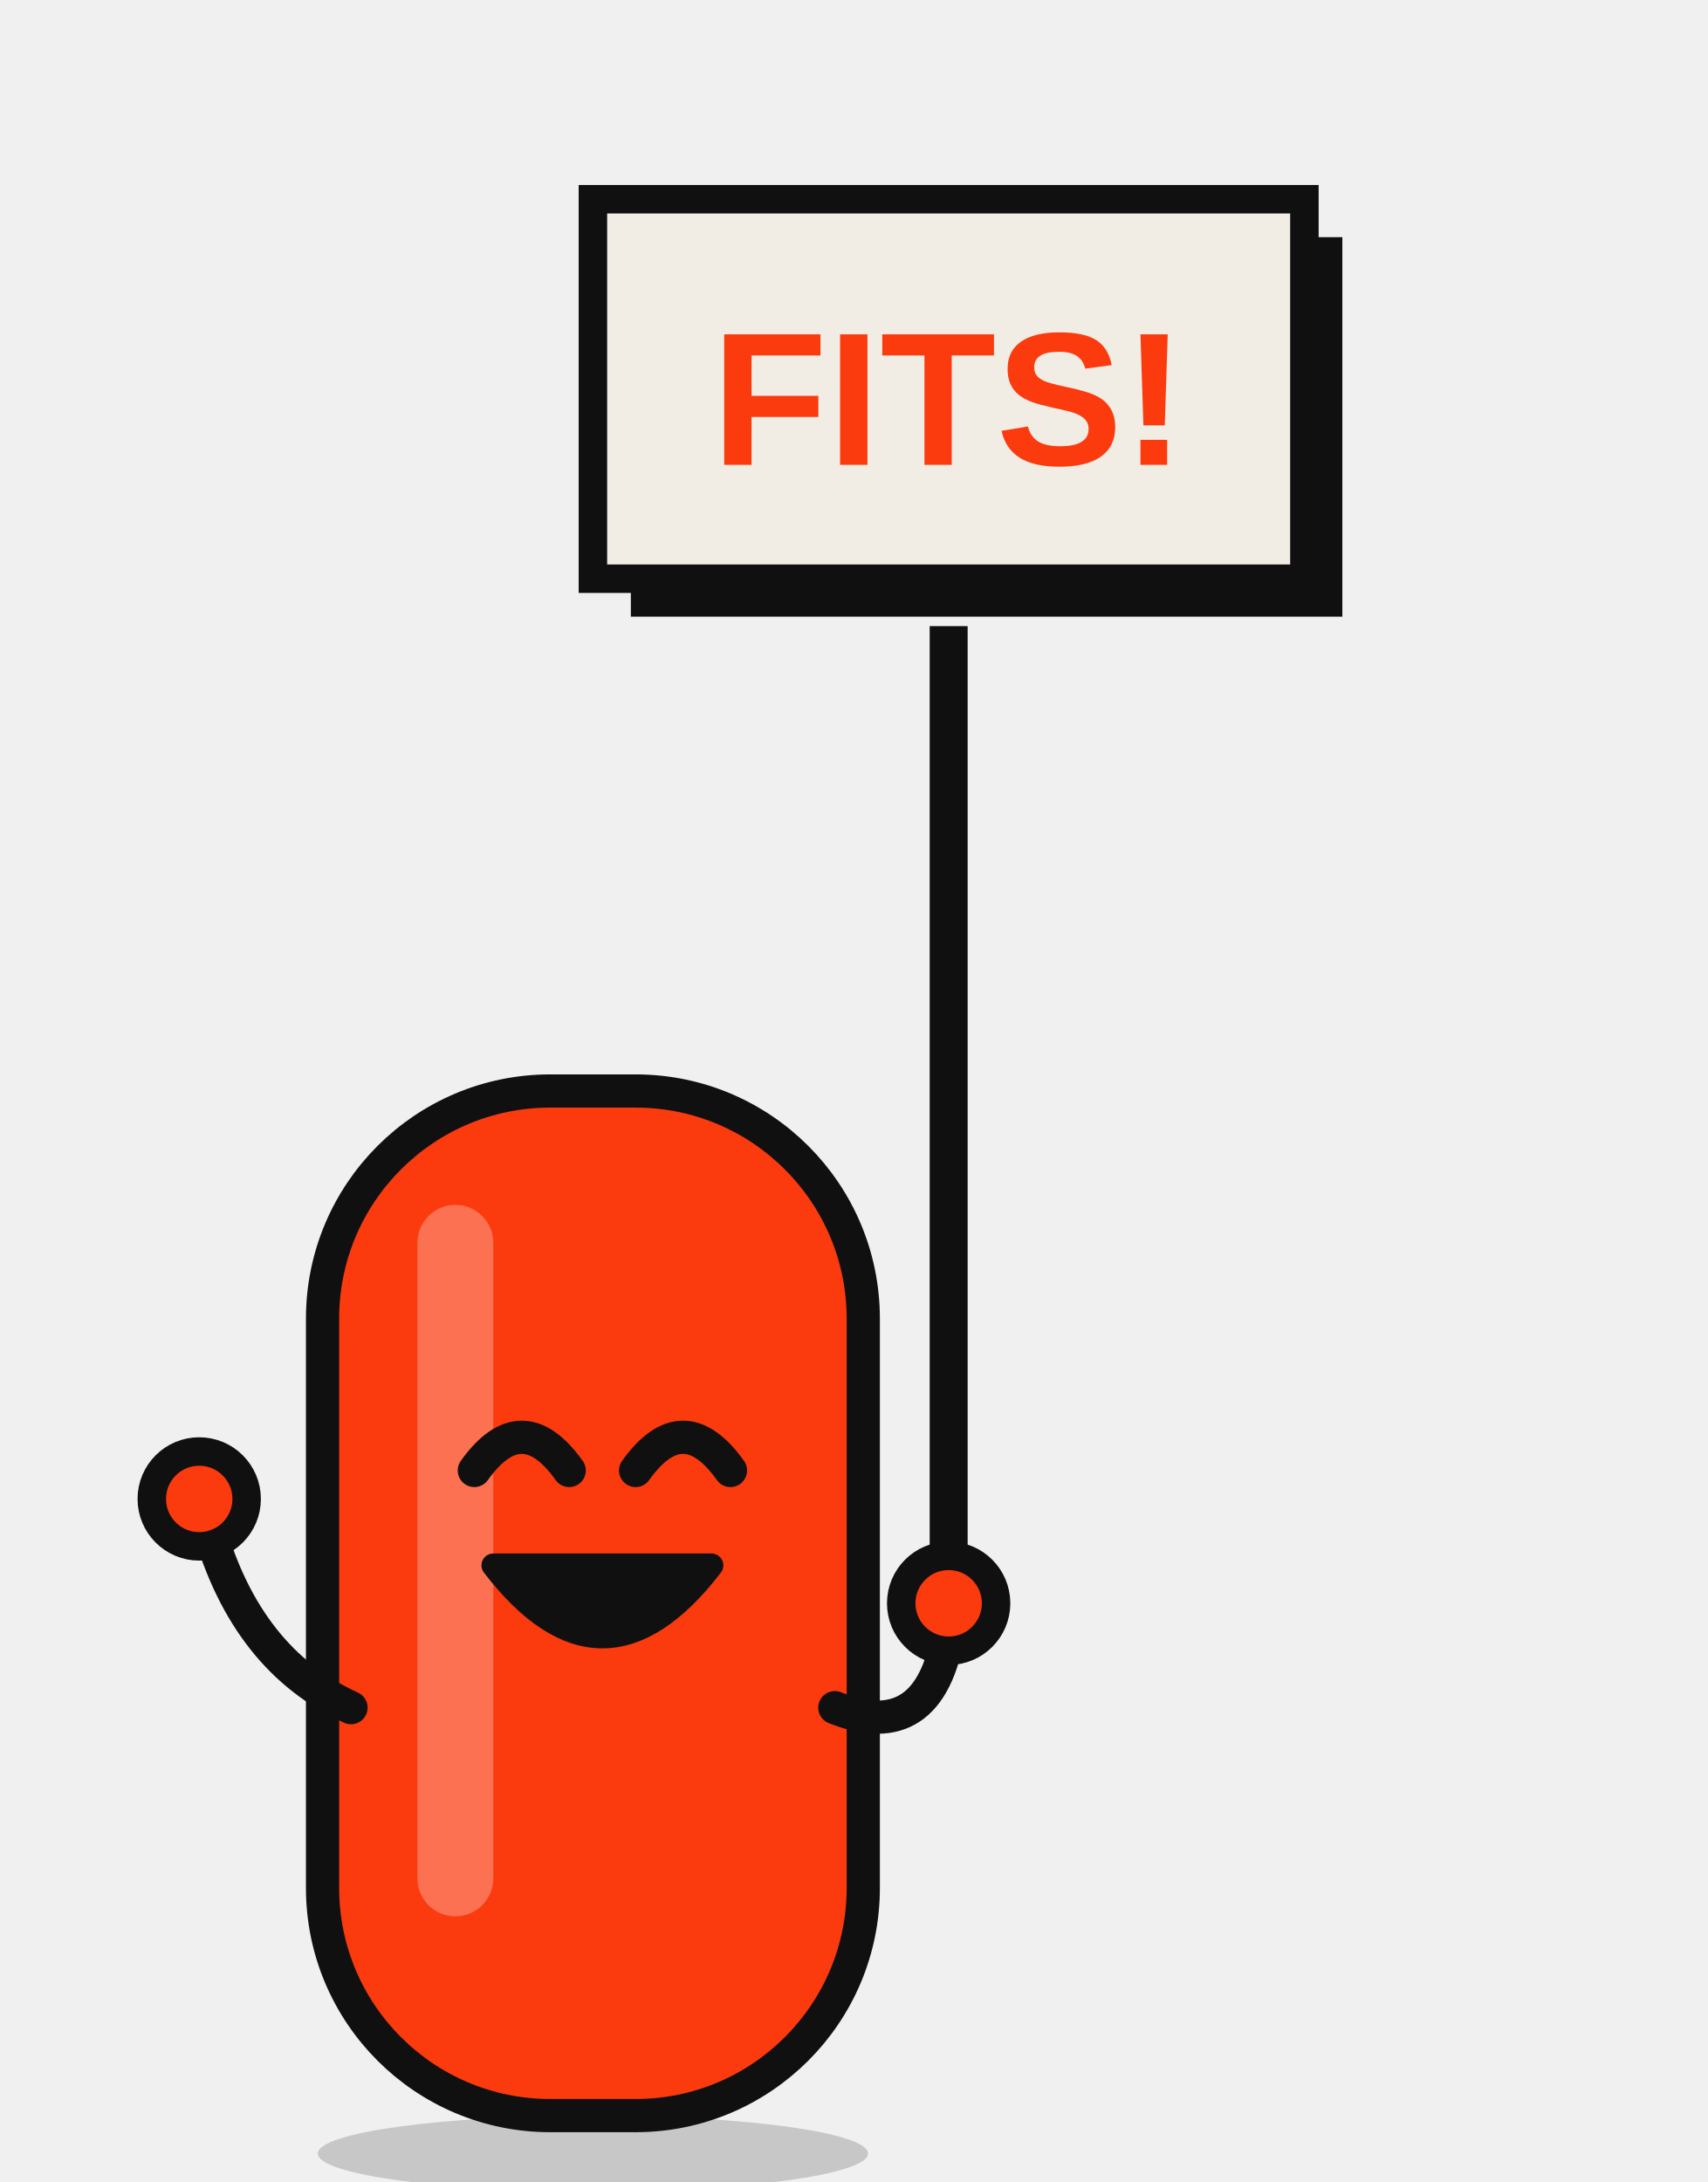
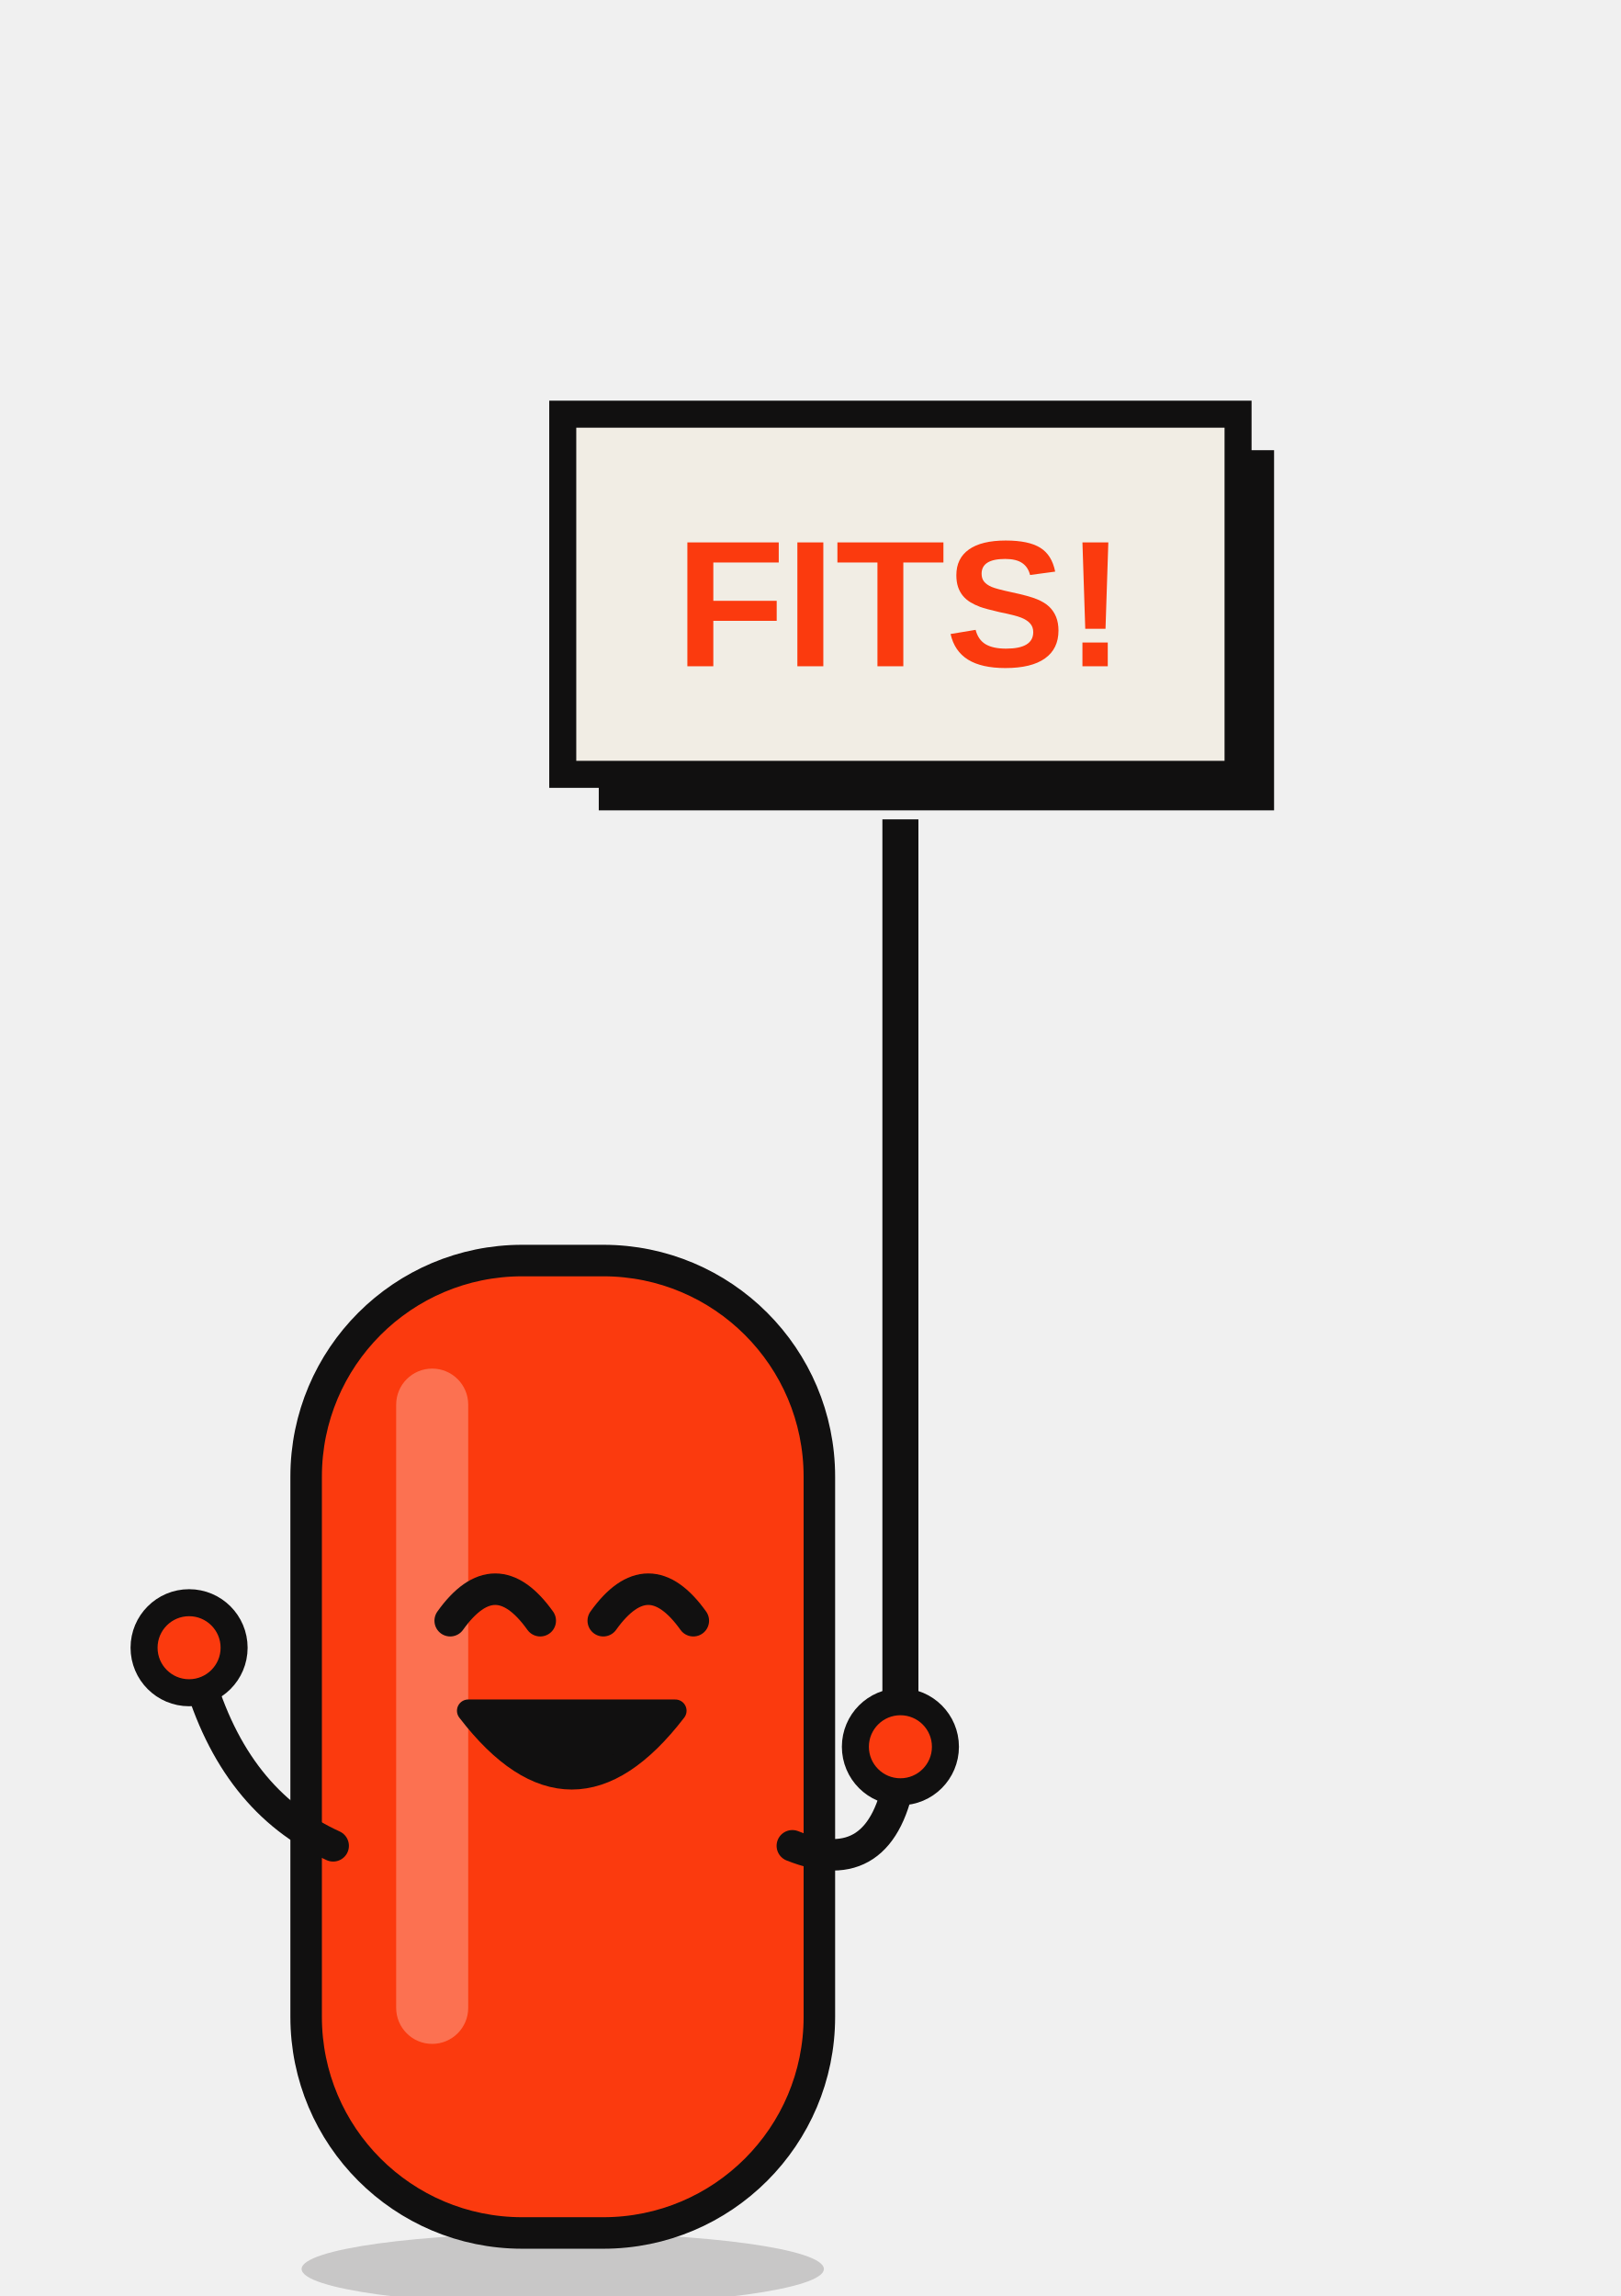
- <svg xmlns="http://www.w3.org/2000/svg" viewBox="-50 -210 360 460" role="img" aria-label="Peg holds up a sign: FITS!">
+ <svg xmlns="http://www.w3.org/2000/svg" viewBox="-50 -260 360 510" role="img" aria-label="Peg holds up a sign: FITS!">
  <style>
.peg{animation:hop 1.6s cubic-bezier(.3,0,.3,1) infinite;transform-box:view-box;transform-origin:75px 236px}
.sign{animation:cheer 1.6s ease-in-out infinite;transform-box:view-box;transform-origin:150px 128px}
.spark{animation:spark 1.6s ease-out infinite;transform-box:fill-box;transform-origin:center;opacity:0}
.s2{animation-delay:.25s}.s3{animation-delay:.5s}
.shadow{animation:shadow 1.6s cubic-bezier(.3,0,.3,1) infinite;transform-box:fill-box;transform-origin:center}
@keyframes hop{0%,100%{transform:scale(1.08,.92)}12%{transform:none}35%{transform:translateY(-26px) scale(.96,1.05)}60%{transform:none}70%{transform:scale(1.06,.94)}80%{transform:none}}
- @keyframes cheer{0%,60%,100%{transform:rotate(0)}35%{transform:rotate(6deg)}}
+ @keyframes cheer{0%,60%,100%{transform:rotate(0)}35%{transform:rotate(8deg)}}
@keyframes spark{0%{opacity:0;transform:scale(0) rotate(0)}30%{opacity:1;transform:scale(1) rotate(45deg)}70%,100%{opacity:0;transform:scale(.2) rotate(90deg)}}
@keyframes shadow{0%,12%,60%,100%{transform:none}35%{transform:scale(.7);opacity:.6}}
@media (prefers-reduced-motion:reduce){.peg,.sign,.spark,.drop,.eyes,.wave,.shadow{animation:none}.spark,.drop{opacity:0}}
</style>
  <ellipse class="shadow" cx="75" cy="244" rx="58" ry="8" fill="#111010" fill-opacity="0.18" />
  <path class="spark" d="M30 -110 l6 16 16 6 -16 6 -6 16 -6 -16 -16 -6 16 -6z" fill="#fb3a0e" stroke="#111010" stroke-width="3" />
  <path class="spark s2" d="M222 -40 l5 12 12 5 -12 5 -5 12 -5 -12 -12 -5 12 -5z" fill="#2fa36b" stroke="#111010" stroke-width="3" />
  <path class="spark s3" d="M-20 20 l5 12 12 5 -12 5 -5 12 -5 -12 -12 -5 12 -5z" fill="#f1ede4" stroke="#111010" stroke-width="3" />
  <g class="peg">
    <g class="sign">
      <rect x="146" y="-78" width="8" height="206" fill="#111010" />
      <rect x="83" y="-160" width="150" height="80" fill="#111010" />
      <rect x="75" y="-168" width="150" height="80" fill="#f1ede4" stroke="#111010" stroke-width="6" />
      <text x="150" y="-112" text-anchor="middle" font-family="'Helvetica Neue', Arial, sans-serif" font-weight="900" font-size="40" fill="#fb3a0e">FITS!</text>
    </g>
    <rect x="18" y="20" width="114" height="216" rx="48" fill="#fb3a0e" stroke="#111010" stroke-width="7" />
    <rect x="38" y="44" width="16" height="150" rx="8" fill="#ffffff" fill-opacity="0.28" />
    <path d="M50 100 Q60 86 70 100 M84 100 Q94 86 104 100" fill="none" stroke="#111010" stroke-width="7" stroke-linecap="round" />
    <path d="M54 120 Q77 150 100 120 Z" fill="#111010" stroke="#111010" stroke-width="5" stroke-linejoin="round" />
    <path d="M126 150 Q146 158 150 134" fill="none" stroke="#111010" stroke-width="7" stroke-linecap="round" />
    <circle cx="150" cy="128" r="10" fill="#fb3a0e" stroke="#111010" stroke-width="6" />
    <path d="M24 150 Q2 140 -6 112" fill="none" stroke="#111010" stroke-width="7" stroke-linecap="round" />
    <circle cx="-8" cy="106" r="10" fill="#fb3a0e" stroke="#111010" stroke-width="6" />
  </g>
</svg>
